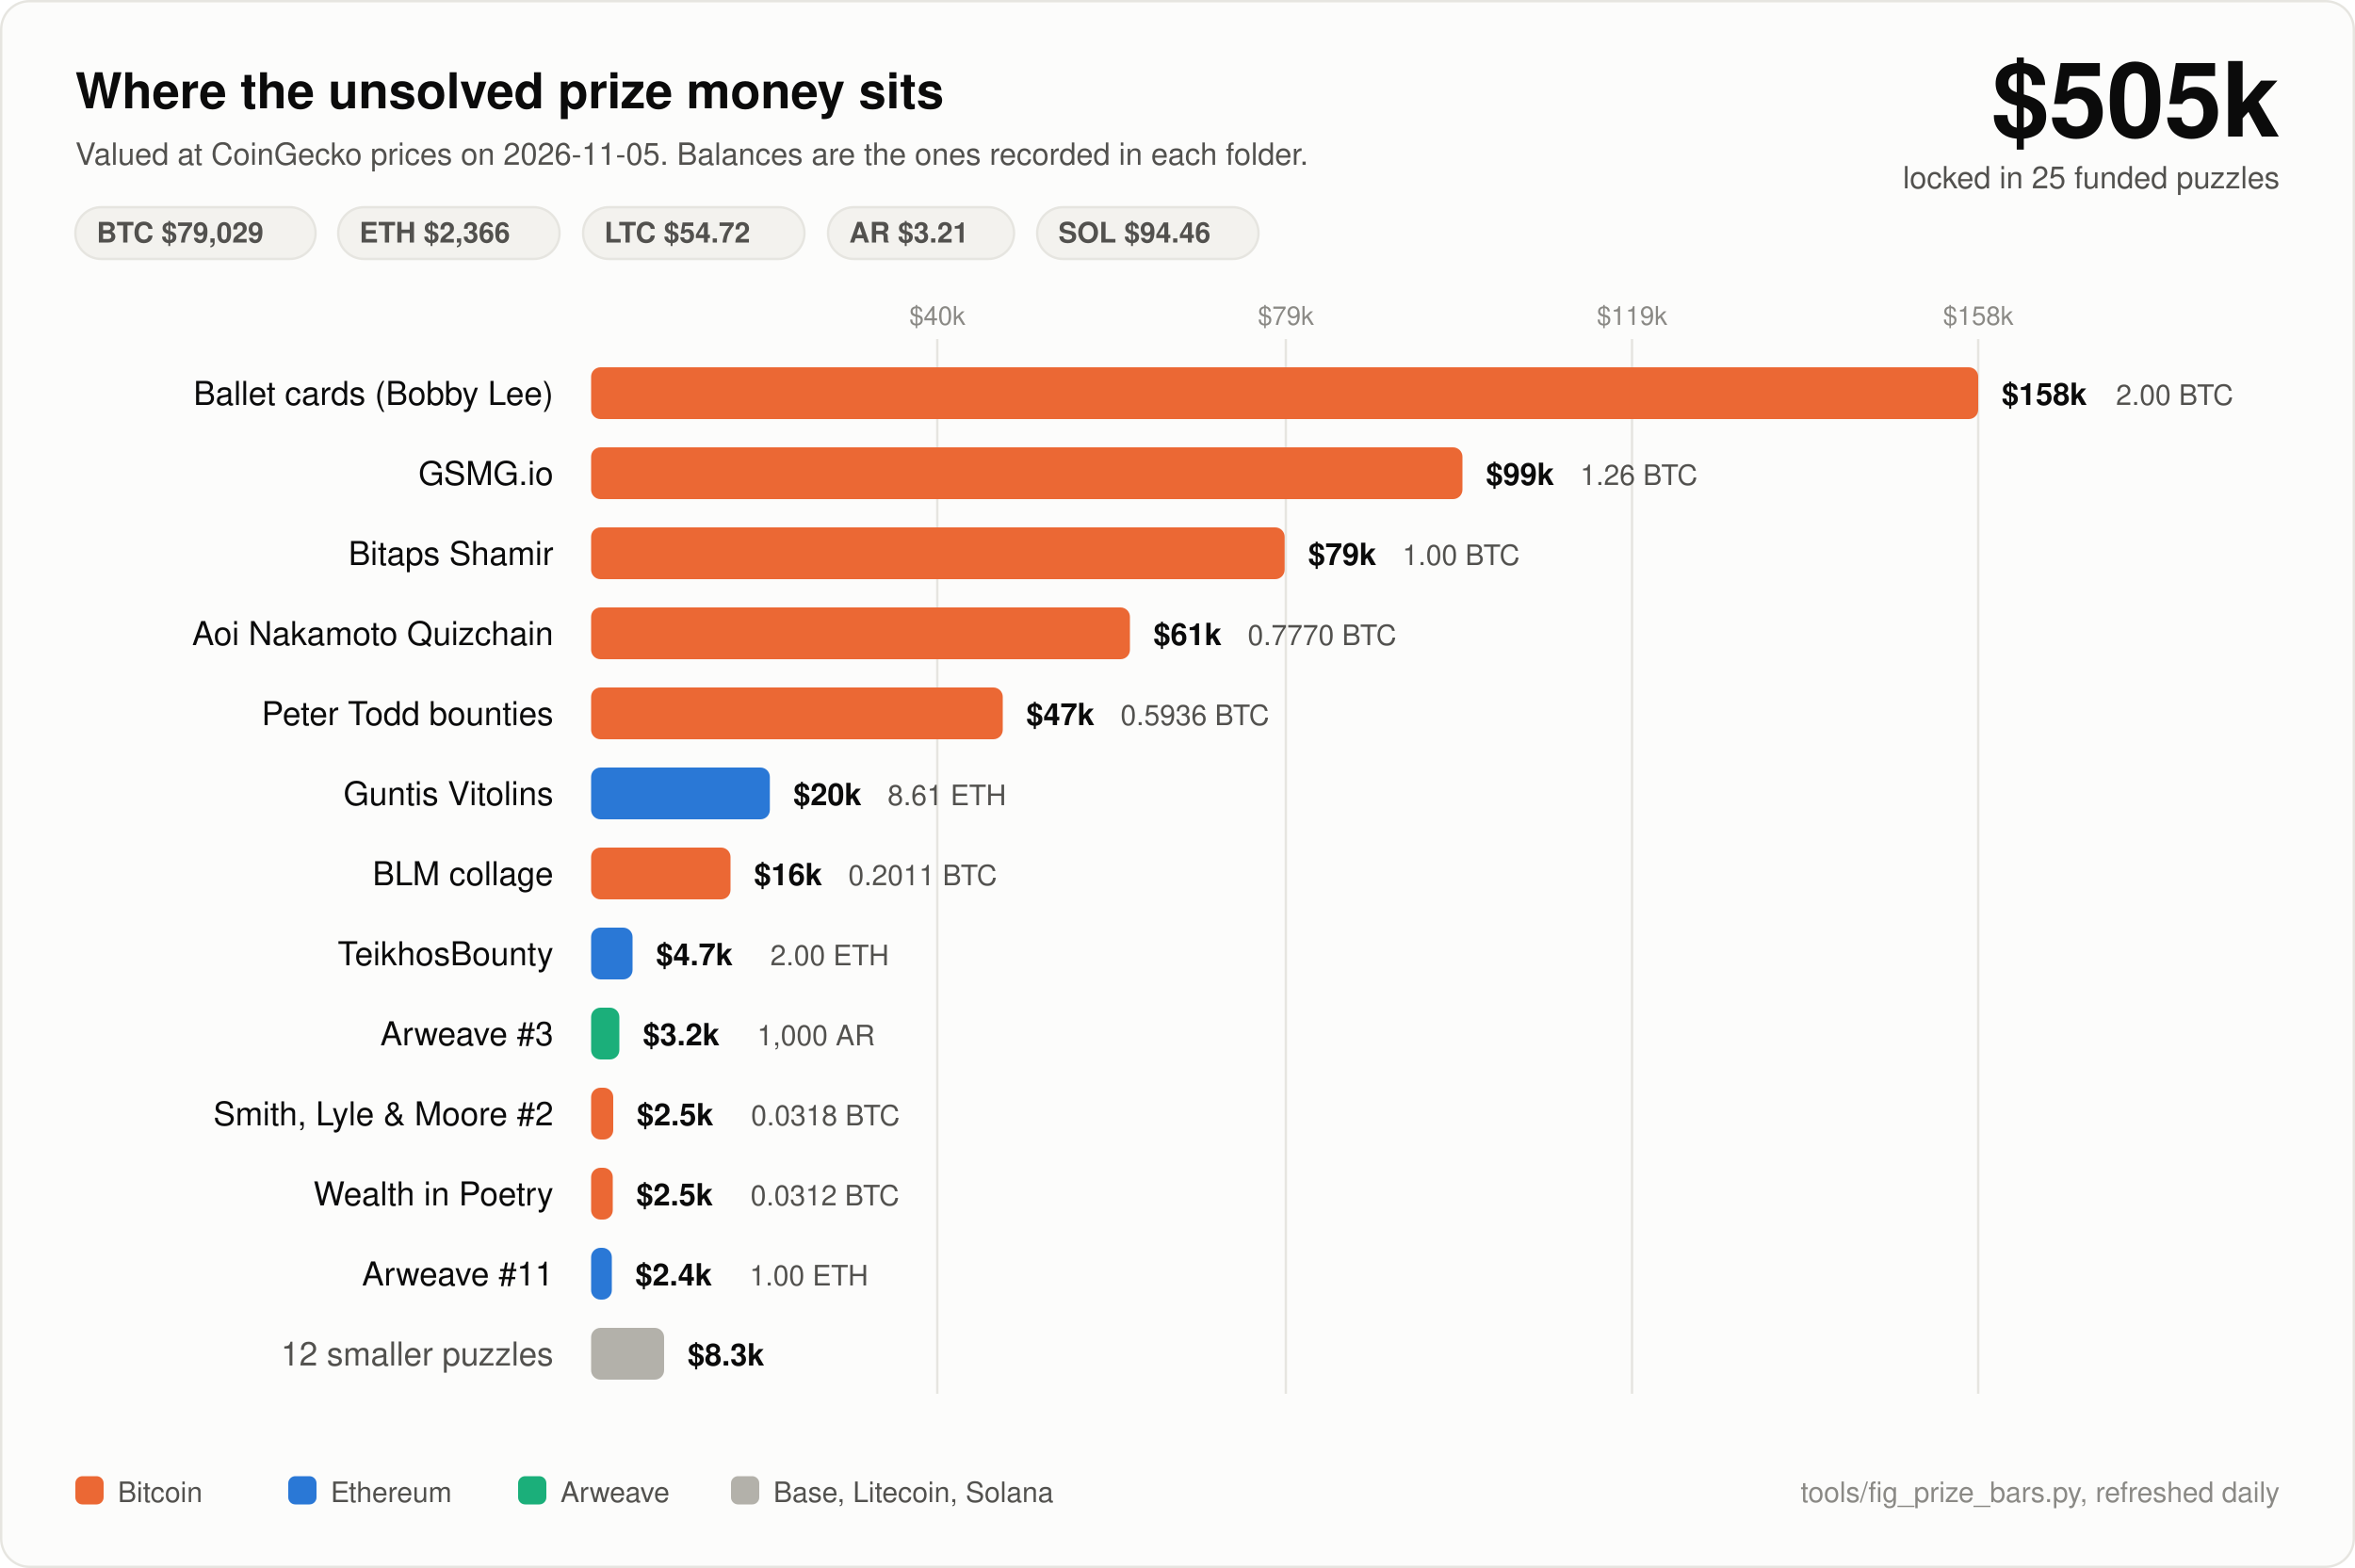
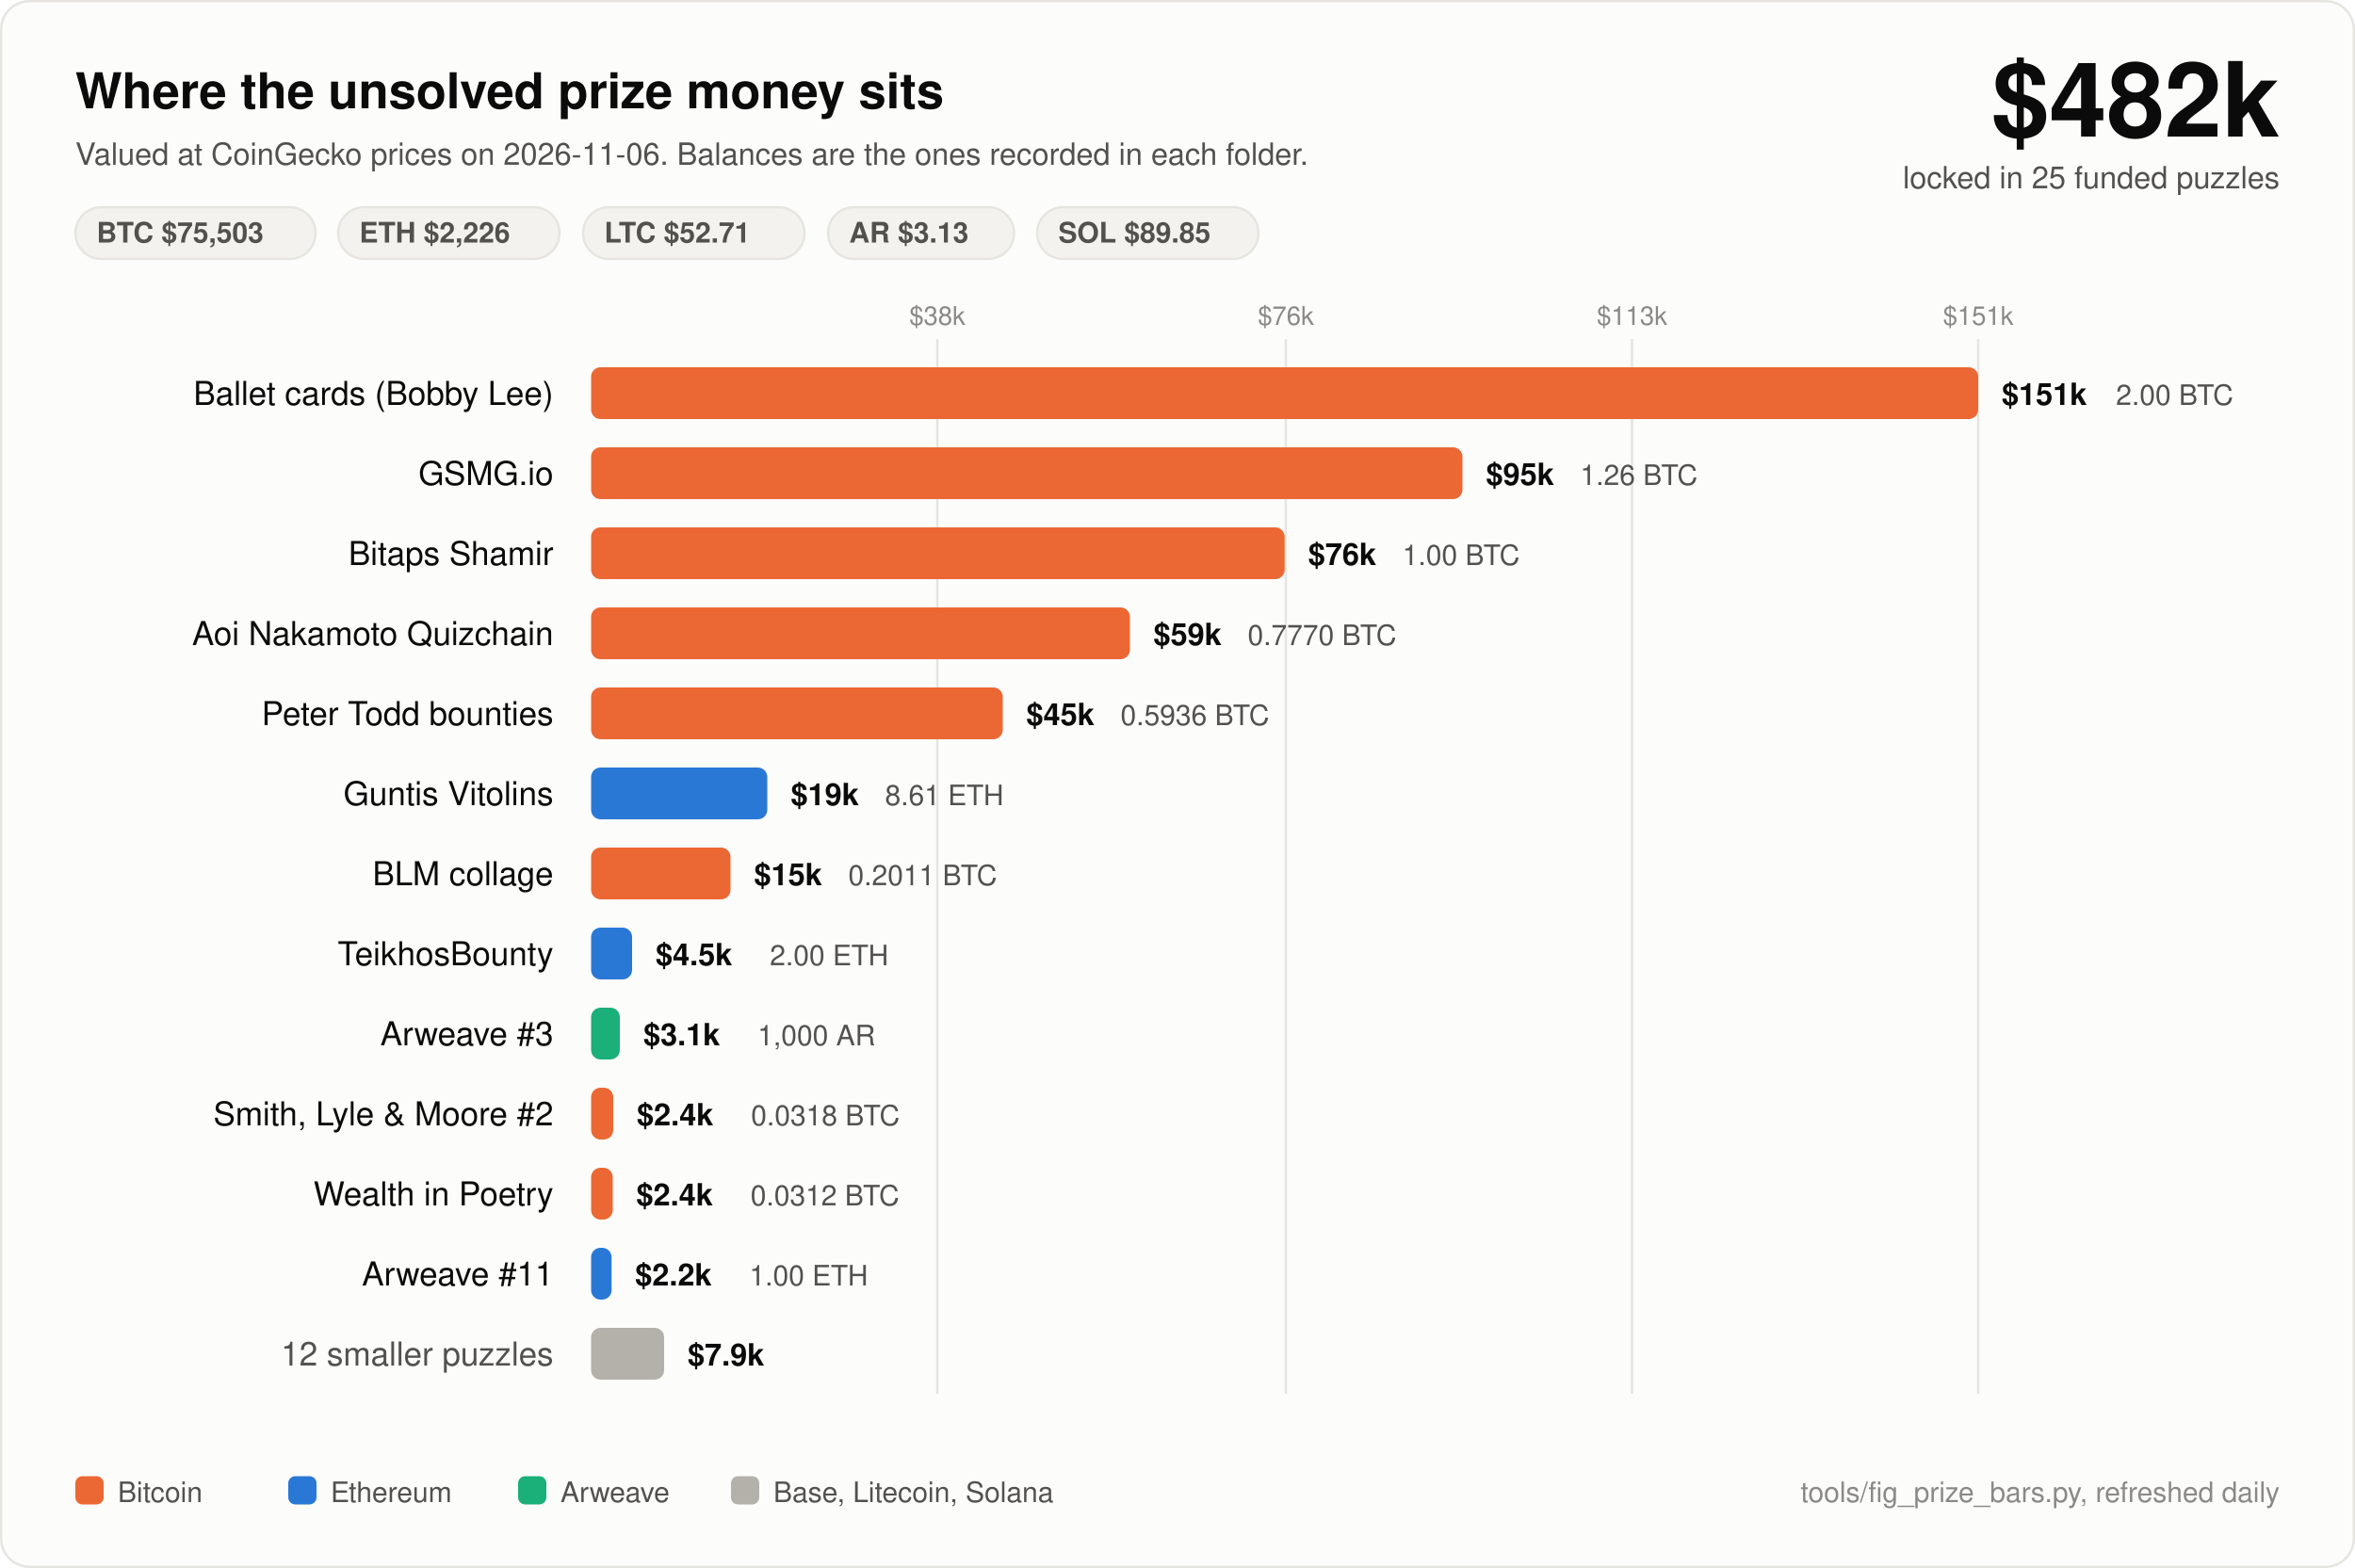
<svg xmlns="http://www.w3.org/2000/svg" width="1000" height="666" viewBox="0 0 1000 666" font-family="ui-sans-serif, -apple-system, Segoe UI, Helvetica, Arial, sans-serif">
  <rect x="0.5" y="0.5" width="999" height="665" rx="12" fill="#fcfcfb" stroke="#e6e5e0" />
  <text x="32" y="46" fill="#0b0b0b" font-size="21" font-weight="700">Where the unsolved prize money sits</text>
-   <text x="32" y="70" fill="#52514e" font-size="13">Valued at CoinGecko prices on 2026-11-05. Balances are the ones recorded in each folder.</text>
-   <text x="968" y="58" fill="#0b0b0b" font-size="44" font-weight="700" text-anchor="end">$505k</text>
+   <text x="32" y="70" fill="#52514e" font-size="13">Valued at CoinGecko prices on 2026-11-06. Balances are the ones recorded in each folder.</text>
+   <text x="968" y="58" fill="#0b0b0b" font-size="44" font-weight="700" text-anchor="end">$482k</text>
  <text x="968" y="80" fill="#52514e" font-size="13" text-anchor="end">locked in 25 funded puzzles</text>
  <rect x="32" y="88" width="102" height="22" rx="11" fill="#f3f2ee" stroke="#e6e5e0" />
-   <text x="41" y="103" fill="#52514e" font-size="12" font-weight="600">BTC $79,029</text>
+   <text x="41" y="103" fill="#52514e" font-size="12" font-weight="600">BTC $75,503</text>
  <rect x="143.6" y="88" width="94" height="22" rx="11" fill="#f3f2ee" stroke="#e6e5e0" />
-   <text x="152.6" y="103" fill="#52514e" font-size="12" font-weight="600">ETH $2,366</text>
+   <text x="152.6" y="103" fill="#52514e" font-size="12" font-weight="600">ETH $2,226</text>
  <rect x="247.6" y="88" width="94" height="22" rx="11" fill="#f3f2ee" stroke="#e6e5e0" />
-   <text x="256.6" y="103" fill="#52514e" font-size="12" font-weight="600">LTC $54.72</text>
+   <text x="256.6" y="103" fill="#52514e" font-size="12" font-weight="600">LTC $52.71</text>
  <rect x="351.6" y="88" width="79" height="22" rx="11" fill="#f3f2ee" stroke="#e6e5e0" />
-   <text x="360.6" y="103" fill="#52514e" font-size="12" font-weight="600">AR $3.21</text>
+   <text x="360.6" y="103" fill="#52514e" font-size="12" font-weight="600">AR $3.13</text>
  <rect x="440.4" y="88" width="94" height="22" rx="11" fill="#f3f2ee" stroke="#e6e5e0" />
-   <text x="449.4" y="103" fill="#52514e" font-size="12" font-weight="600">SOL $94.46</text>
+   <text x="449.4" y="103" fill="#52514e" font-size="12" font-weight="600">SOL $89.85</text>
  <line x1="398" y1="144" x2="398" y2="592" stroke="#e6e5e0" stroke-width="1" />
-   <text x="398" y="138" fill="#8a8985" font-size="11" text-anchor="middle">$40k</text>
+   <text x="398" y="138" fill="#8a8985" font-size="11" text-anchor="middle">$38k</text>
  <line x1="546" y1="144" x2="546" y2="592" stroke="#e6e5e0" stroke-width="1" />
-   <text x="546" y="138" fill="#8a8985" font-size="11" text-anchor="middle">$79k</text>
+   <text x="546" y="138" fill="#8a8985" font-size="11" text-anchor="middle">$76k</text>
  <line x1="693" y1="144" x2="693" y2="592" stroke="#e6e5e0" stroke-width="1" />
-   <text x="693" y="138" fill="#8a8985" font-size="11" text-anchor="middle">$119k</text>
+   <text x="693" y="138" fill="#8a8985" font-size="11" text-anchor="middle">$113k</text>
  <line x1="840" y1="144" x2="840" y2="592" stroke="#e6e5e0" stroke-width="1" />
-   <text x="840" y="138" fill="#8a8985" font-size="11" text-anchor="middle">$158k</text>
+   <text x="840" y="138" fill="#8a8985" font-size="11" text-anchor="middle">$151k</text>
  <text x="235" y="172" fill="#0b0b0b" font-size="14" text-anchor="end">Ballet cards (Bobby Lee)</text>
  <rect x="251" y="156" width="589.0" height="22" rx="4" fill="#eb6834" />
-   <text x="850.0" y="172" fill="#0b0b0b" font-size="13" font-weight="600">$158k</text>
+   <text x="850.0" y="172" fill="#0b0b0b" font-size="13" font-weight="600">$151k</text>
  <text x="898.5" y="172" fill="#52514e" font-size="12">2.00 BTC</text>
  <text x="235" y="206" fill="#0b0b0b" font-size="14" text-anchor="end">GSMG.io</text>
  <rect x="251" y="190" width="370.0" height="22" rx="4" fill="#eb6834" />
-   <text x="631.0" y="206" fill="#0b0b0b" font-size="13" font-weight="600">$99k</text>
+   <text x="631.0" y="206" fill="#0b0b0b" font-size="13" font-weight="600">$95k</text>
  <text x="671.0" y="206" fill="#52514e" font-size="12">1.26 BTC</text>
  <text x="235" y="240" fill="#0b0b0b" font-size="14" text-anchor="end">Bitaps Shamir</text>
  <rect x="251" y="224" width="294.5" height="22" rx="4" fill="#eb6834" />
-   <text x="555.5" y="240" fill="#0b0b0b" font-size="13" font-weight="600">$79k</text>
+   <text x="555.5" y="240" fill="#0b0b0b" font-size="13" font-weight="600">$76k</text>
  <text x="595.5" y="240" fill="#52514e" font-size="12">1.00 BTC</text>
  <text x="235" y="274" fill="#0b0b0b" font-size="14" text-anchor="end">Aoi Nakamoto Quizchain</text>
  <rect x="251" y="258" width="228.8" height="22" rx="4" fill="#eb6834" />
-   <text x="489.8" y="274" fill="#0b0b0b" font-size="13" font-weight="600">$61k</text>
+   <text x="489.8" y="274" fill="#0b0b0b" font-size="13" font-weight="600">$59k</text>
  <text x="529.8" y="274" fill="#52514e" font-size="12">0.7770 BTC</text>
  <text x="235" y="308" fill="#0b0b0b" font-size="14" text-anchor="end">Peter Todd bounties</text>
  <rect x="251" y="292" width="174.8" height="22" rx="4" fill="#eb6834" />
-   <text x="435.8" y="308" fill="#0b0b0b" font-size="13" font-weight="600">$47k</text>
+   <text x="435.8" y="308" fill="#0b0b0b" font-size="13" font-weight="600">$45k</text>
  <text x="475.8" y="308" fill="#52514e" font-size="12">0.5936 BTC</text>
  <text x="235" y="342" fill="#0b0b0b" font-size="14" text-anchor="end">Guntis Vitolins</text>
-   <rect x="251" y="326" width="75.9" height="22" rx="4" fill="#2a78d6" />
-   <text x="336.9" y="342" fill="#0b0b0b" font-size="13" font-weight="600">$20k</text>
-   <text x="376.9" y="342" fill="#52514e" font-size="12">8.61 ETH</text>
+   <rect x="251" y="326" width="74.8" height="22" rx="4" fill="#2a78d6" />
+   <text x="335.8" y="342" fill="#0b0b0b" font-size="13" font-weight="600">$19k</text>
+   <text x="375.8" y="342" fill="#52514e" font-size="12">8.61 ETH</text>
  <text x="235" y="376" fill="#0b0b0b" font-size="14" text-anchor="end">BLM collage</text>
  <rect x="251" y="360" width="59.2" height="22" rx="4" fill="#eb6834" />
-   <text x="320.2" y="376" fill="#0b0b0b" font-size="13" font-weight="600">$16k</text>
+   <text x="320.2" y="376" fill="#0b0b0b" font-size="13" font-weight="600">$15k</text>
  <text x="360.2" y="376" fill="#52514e" font-size="12">0.2011 BTC</text>
  <text x="235" y="410" fill="#0b0b0b" font-size="14" text-anchor="end">TeikhosBounty</text>
-   <rect x="251" y="394" width="17.6" height="22" rx="4" fill="#2a78d6" />
-   <text x="278.6" y="410" fill="#0b0b0b" font-size="13" font-weight="600">$4.7k</text>
-   <text x="327.1" y="410" fill="#52514e" font-size="12">2.00 ETH</text>
+   <rect x="251" y="394" width="17.4" height="22" rx="4" fill="#2a78d6" />
+   <text x="278.4" y="410" fill="#0b0b0b" font-size="13" font-weight="600">$4.5k</text>
+   <text x="326.9" y="410" fill="#52514e" font-size="12">2.00 ETH</text>
  <text x="235" y="444" fill="#0b0b0b" font-size="14" text-anchor="end">Arweave #3</text>
-   <rect x="251" y="428" width="12.0" height="22" rx="4" fill="#1baf7a" />
-   <text x="273.0" y="444" fill="#0b0b0b" font-size="13" font-weight="600">$3.2k</text>
-   <text x="321.5" y="444" fill="#52514e" font-size="12">1,000 AR</text>
+   <rect x="251" y="428" width="12.2" height="22" rx="4" fill="#1baf7a" />
+   <text x="273.2" y="444" fill="#0b0b0b" font-size="13" font-weight="600">$3.1k</text>
+   <text x="321.7" y="444" fill="#52514e" font-size="12">1,000 AR</text>
  <text x="235" y="478" fill="#0b0b0b" font-size="14" text-anchor="end">Smith, Lyle &amp; Moore #2</text>
  <rect x="251" y="462" width="9.4" height="22" rx="4" fill="#eb6834" />
-   <text x="270.4" y="478" fill="#0b0b0b" font-size="13" font-weight="600">$2.5k</text>
+   <text x="270.4" y="478" fill="#0b0b0b" font-size="13" font-weight="600">$2.4k</text>
  <text x="318.9" y="478" fill="#52514e" font-size="12">0.0318 BTC</text>
  <text x="235" y="512" fill="#0b0b0b" font-size="14" text-anchor="end">Wealth in Poetry</text>
  <rect x="251" y="496" width="9.2" height="22" rx="4" fill="#eb6834" />
-   <text x="270.2" y="512" fill="#0b0b0b" font-size="13" font-weight="600">$2.5k</text>
+   <text x="270.2" y="512" fill="#0b0b0b" font-size="13" font-weight="600">$2.4k</text>
  <text x="318.7" y="512" fill="#52514e" font-size="12">0.0312 BTC</text>
  <text x="235" y="546" fill="#0b0b0b" font-size="14" text-anchor="end">Arweave #11</text>
-   <rect x="251" y="530" width="8.8" height="22" rx="4" fill="#2a78d6" />
-   <text x="269.8" y="546" fill="#0b0b0b" font-size="13" font-weight="600">$2.4k</text>
-   <text x="318.3" y="546" fill="#52514e" font-size="12">1.00 ETH</text>
+   <rect x="251" y="530" width="8.7" height="22" rx="4" fill="#2a78d6" />
+   <text x="269.7" y="546" fill="#0b0b0b" font-size="13" font-weight="600">$2.2k</text>
+   <text x="318.2" y="546" fill="#52514e" font-size="12">1.00 ETH</text>
  <text x="235" y="580" fill="#52514e" font-size="14" text-anchor="end">12 smaller puzzles</text>
  <rect x="251" y="564" width="31.0" height="22" rx="4" fill="#b3b1aa" />
-   <text x="292.0" y="580" fill="#0b0b0b" font-size="13" font-weight="600">$8.3k</text>
+   <text x="292.0" y="580" fill="#0b0b0b" font-size="13" font-weight="600">$7.9k</text>
  <rect x="32" y="627" width="12" height="12" rx="3" fill="#eb6834" />
  <text x="50" y="638" fill="#52514e" font-size="12">Bitcoin</text>
  <rect x="122.4" y="627" width="12" height="12" rx="3" fill="#2a78d6" />
  <text x="140.4" y="638" fill="#52514e" font-size="12">Ethereum</text>
  <rect x="220.0" y="627" width="12" height="12" rx="3" fill="#1baf7a" />
  <text x="238.0" y="638" fill="#52514e" font-size="12">Arweave</text>
  <rect x="310.4" y="627" width="12" height="12" rx="3" fill="#b3b1aa" />
  <text x="328.4" y="638" fill="#52514e" font-size="12">Base, Litecoin, Solana</text>
  <text x="968" y="638" fill="#8a8985" font-size="12" text-anchor="end">tools/fig_prize_bars.py, refreshed daily</text>
</svg>
